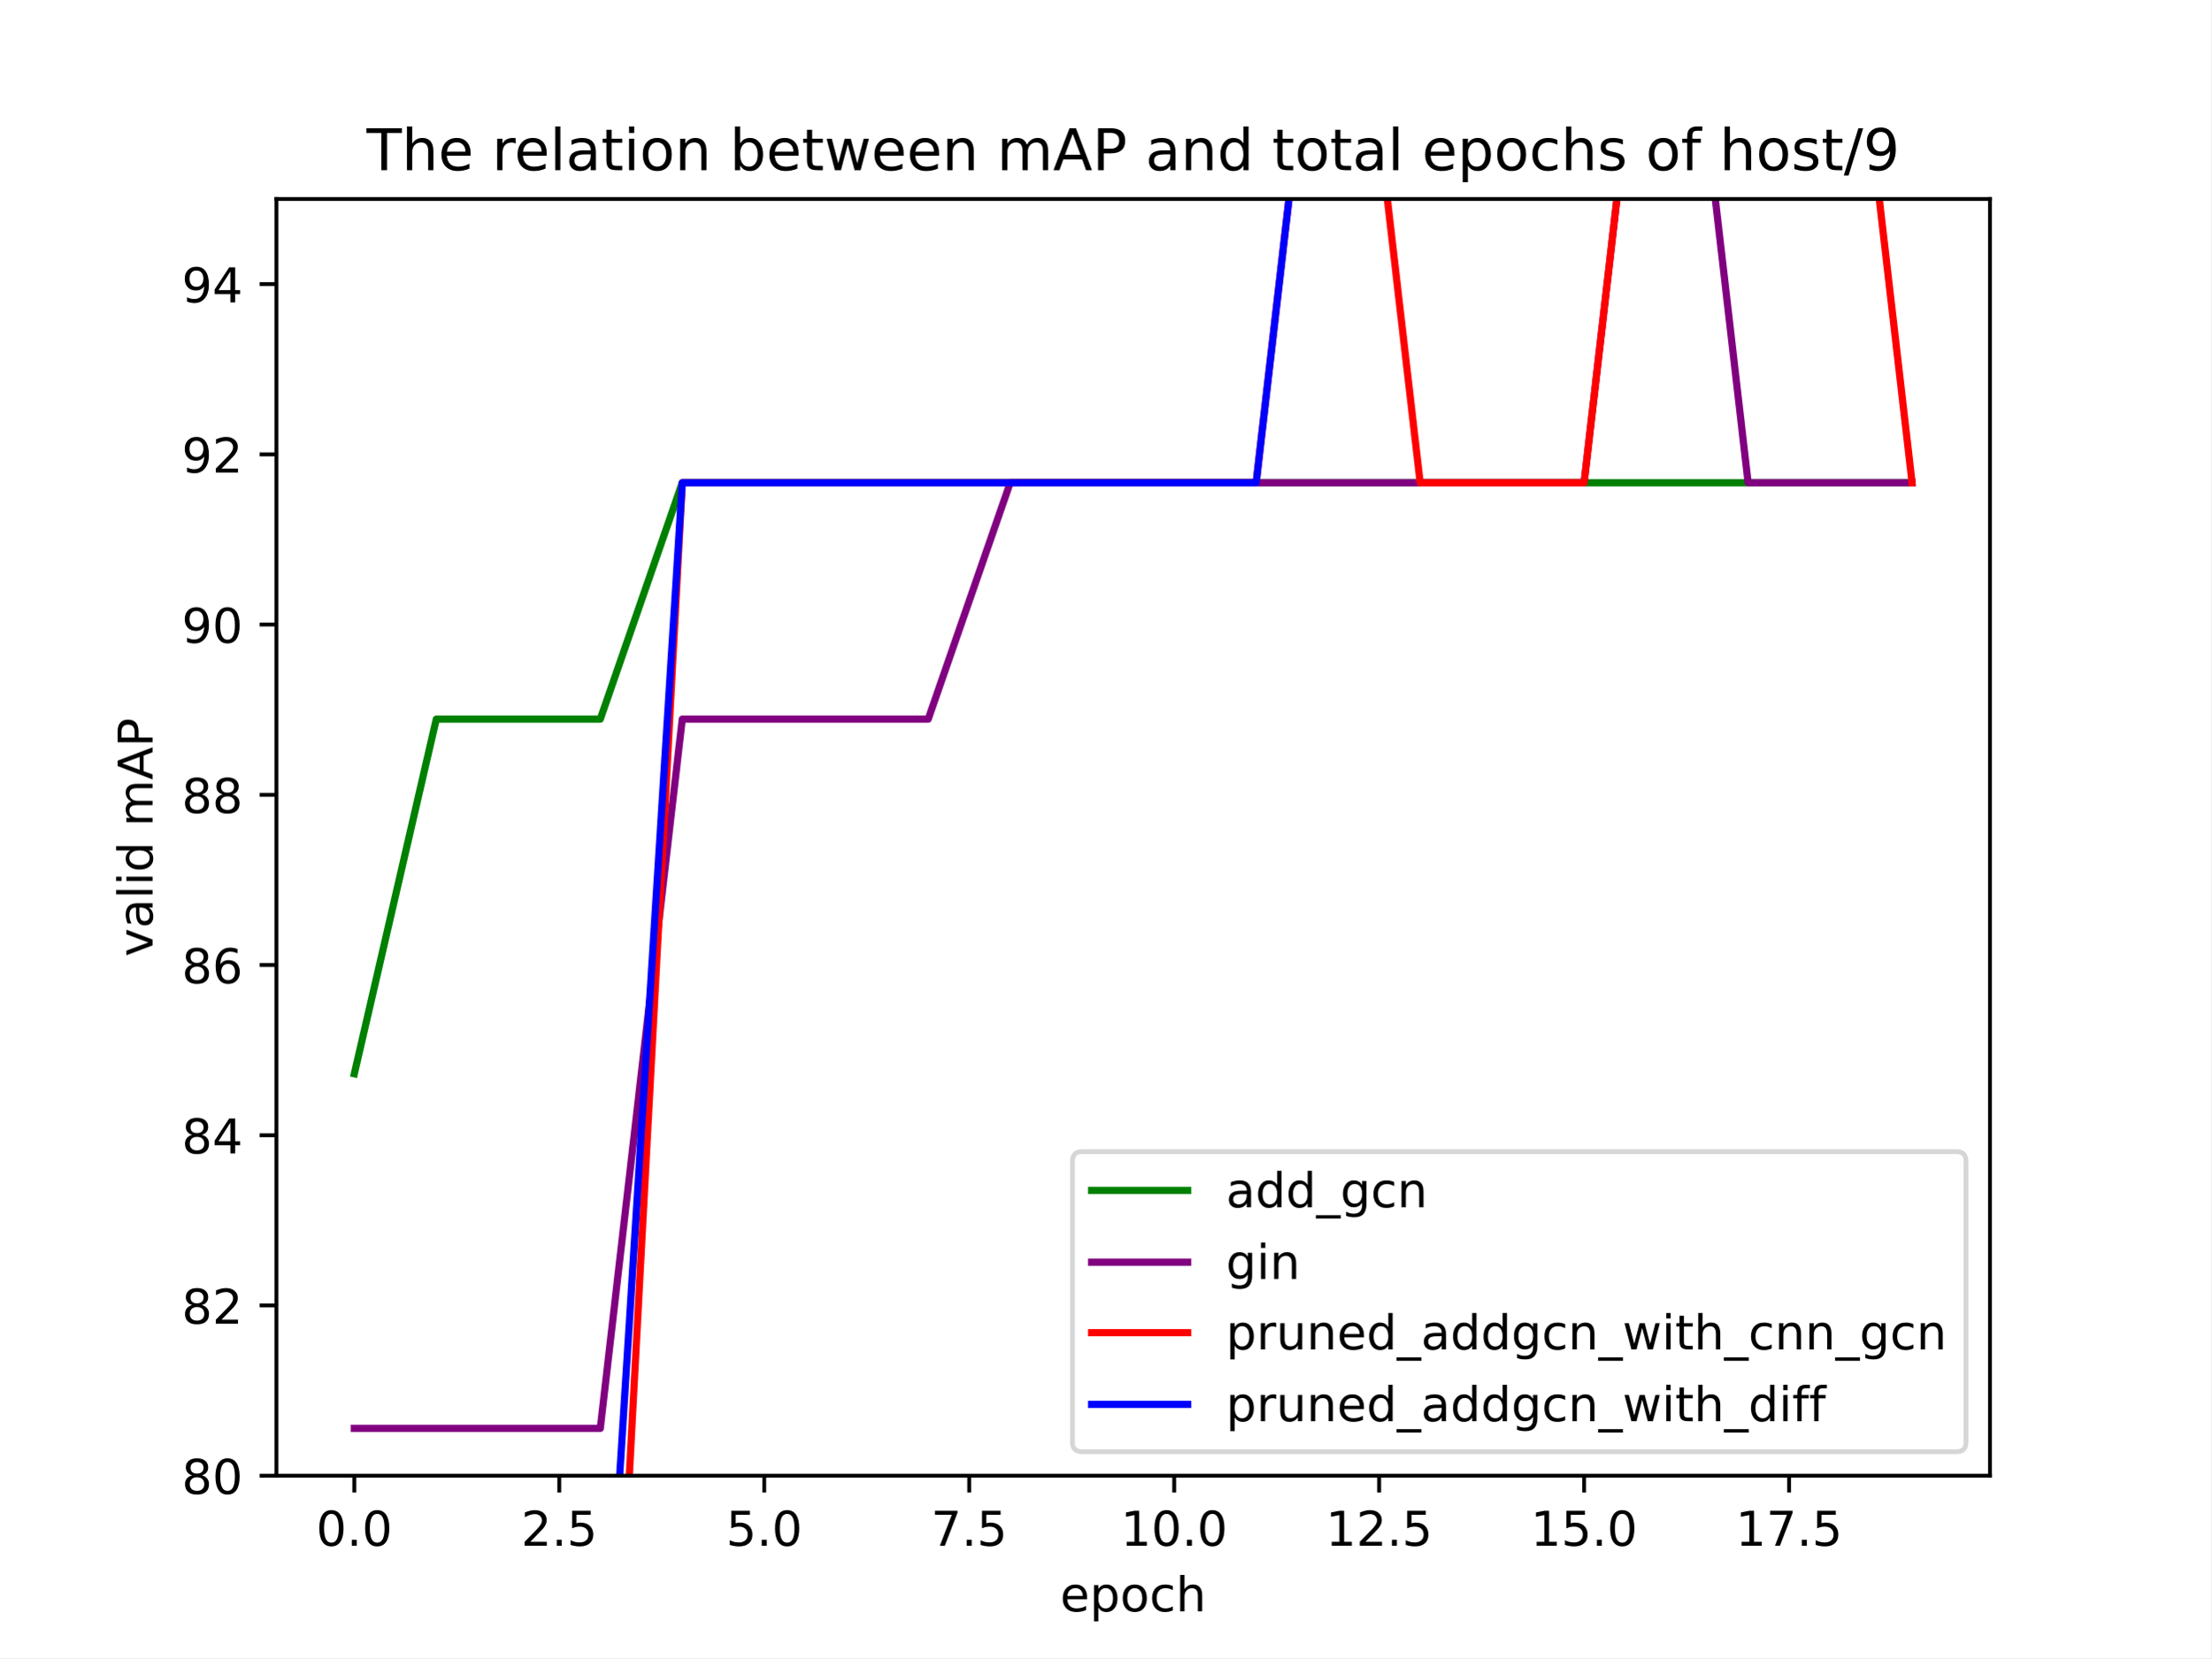
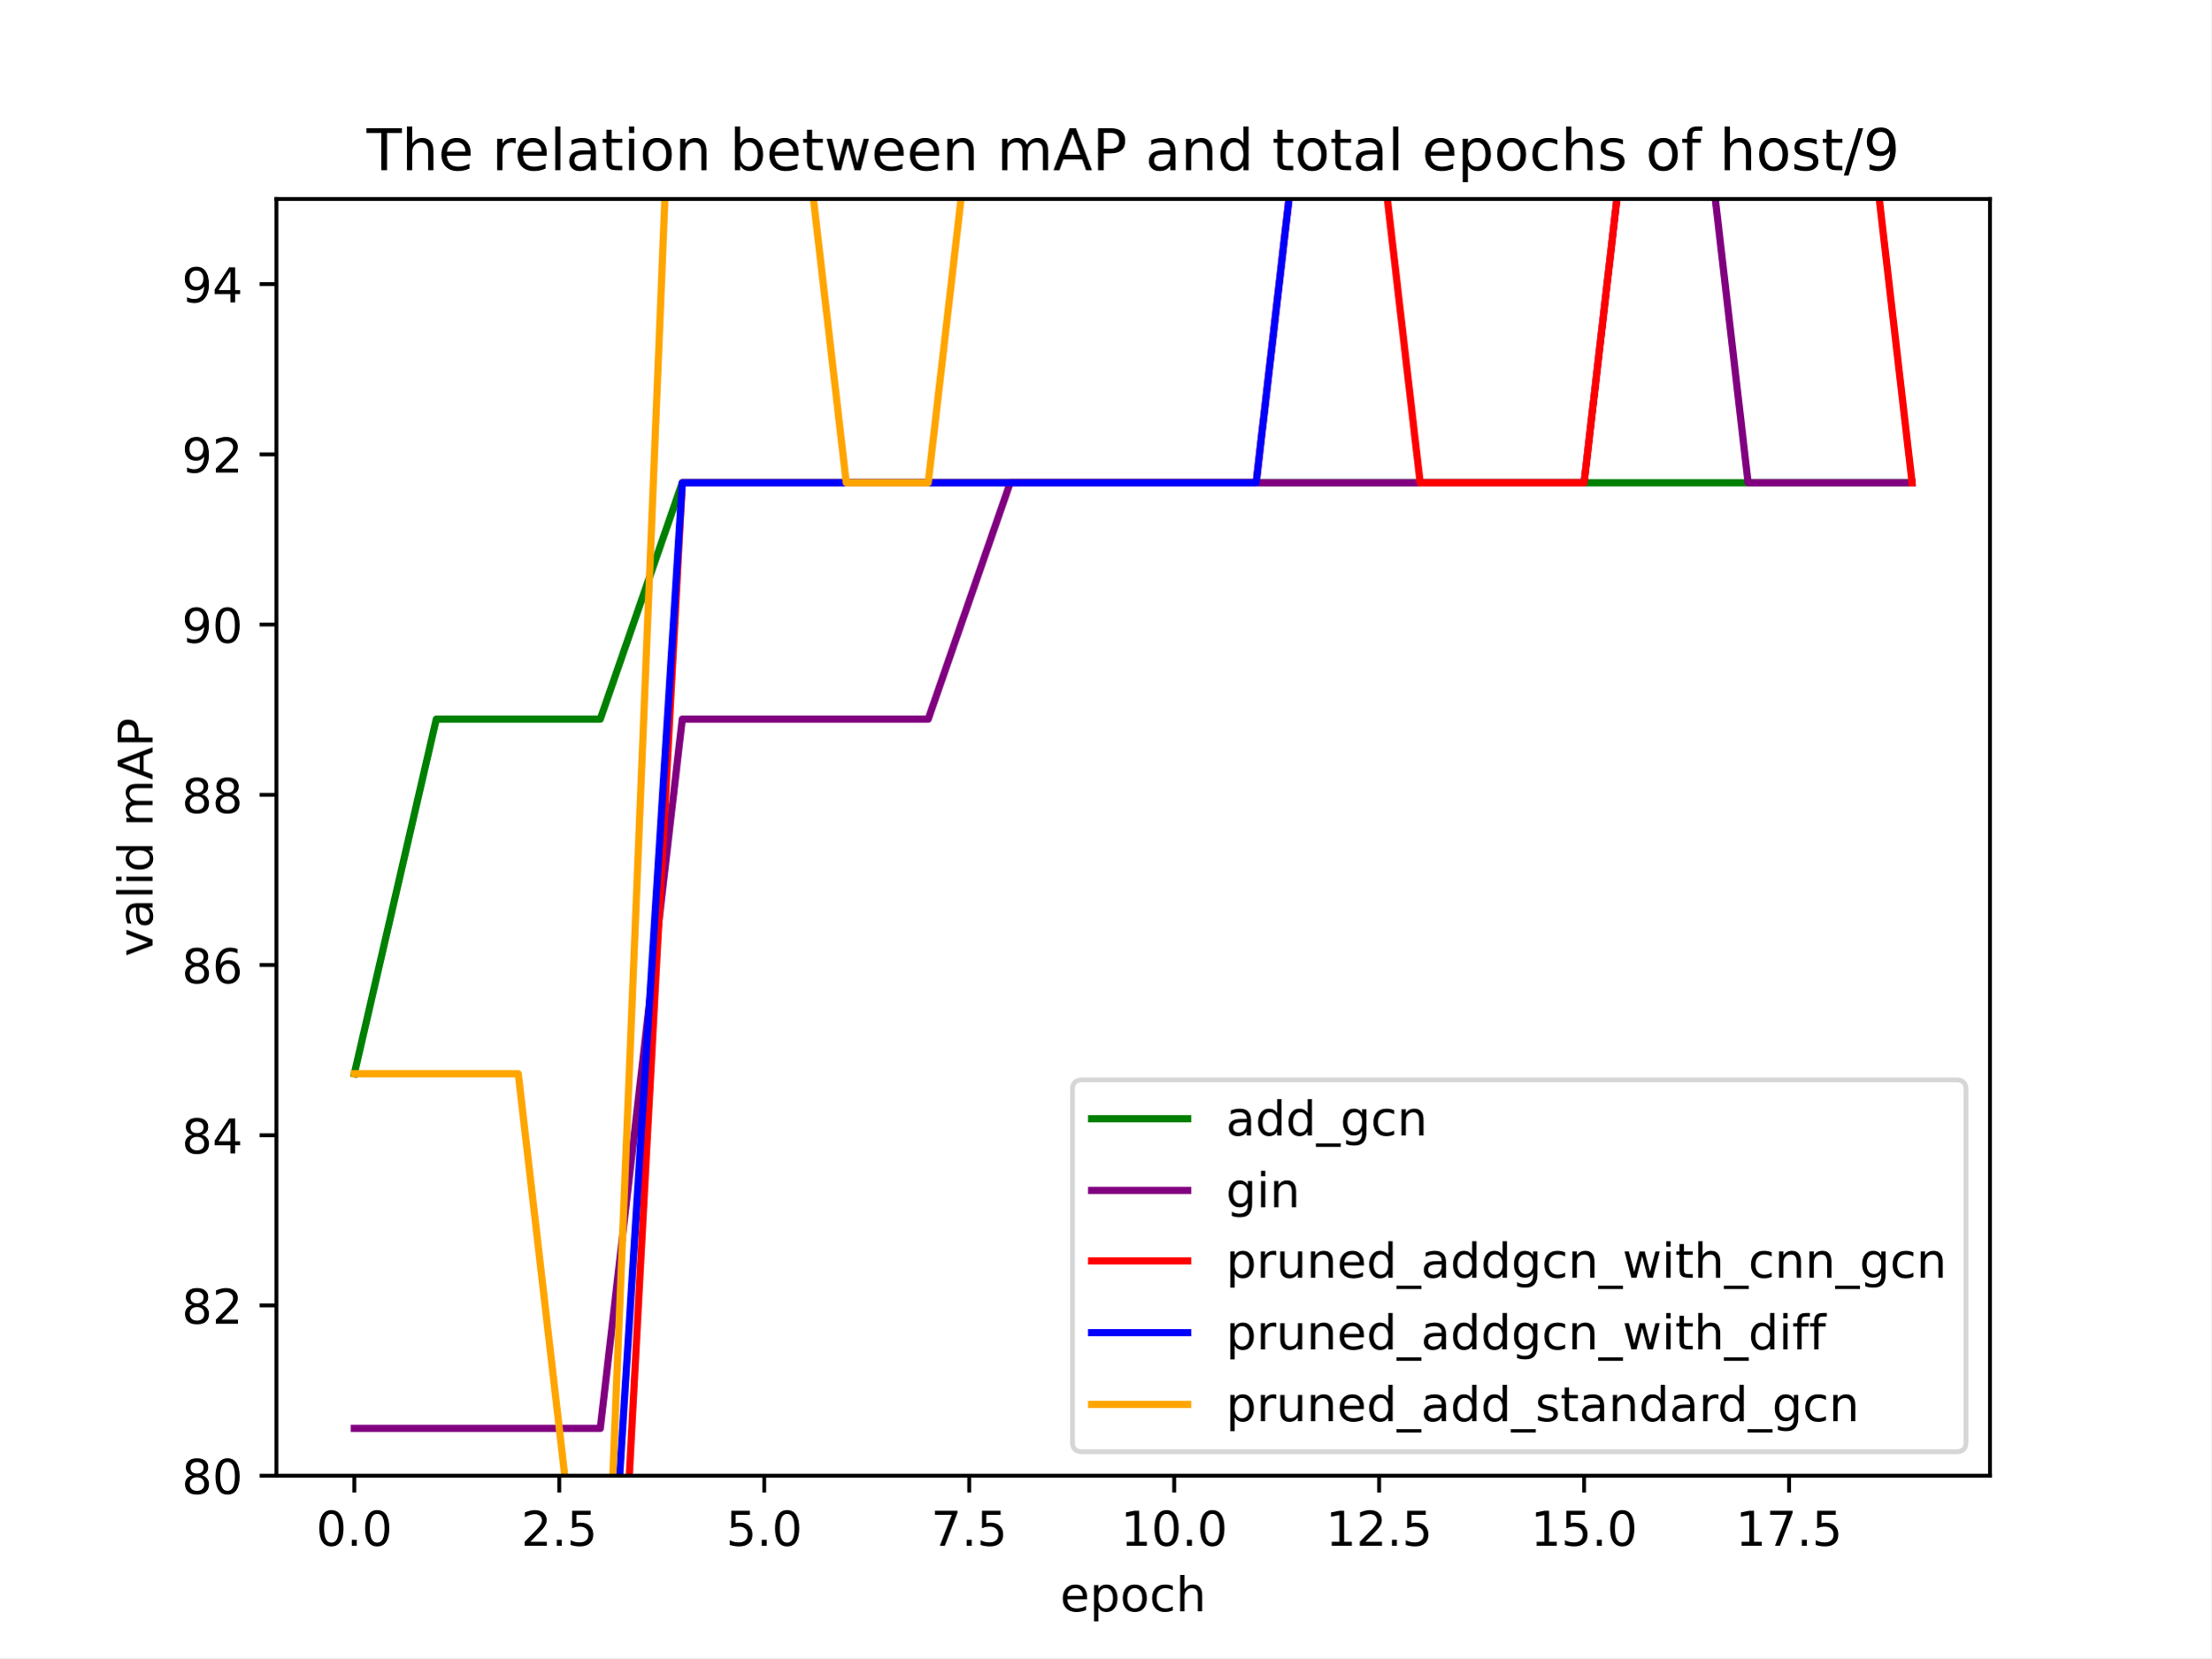
<svg xmlns="http://www.w3.org/2000/svg" xmlns:xlink="http://www.w3.org/1999/xlink" width="460.8pt" height="345.6pt" viewBox="0 0 460.8 345.6" version="1.1">
  <defs>
    <style type="text/css">*{stroke-linejoin: round; stroke-linecap: butt}</style>
  </defs>
  <g id="figure_1">
    <g id="patch_1">
      <path d="M 0 345.6  L 460.8 345.6  L 460.8 0  L 0 0  z " style="fill: #ffffff" />
    </g>
    <g id="axes_1">
      <g id="patch_2">
        <path d="M 57.6 307.584  L 414.72 307.584  L 414.72 41.472  L 57.6 41.472  z " style="fill: #ffffff" />
      </g>
      <g id="matplotlib.axis_1">
        <g id="xtick_1">
          <g id="line2d_1">
            <defs>
-               <path id="mec3f6a4186" d="M 0 0  L 0 3.5  " style="stroke: #000000; stroke-width: 0.8" />
+               <path id="mff468a0b77" d="M 0 0  L 0 3.5  " style="stroke: #000000; stroke-width: 0.8" />
            </defs>
            <g>
-               <use xlink:href="#mec3f6a4186" x="73.833" y="307.584" style="stroke: #000000; stroke-width: 0.8" />
+               <use xlink:href="#mff468a0b77" x="73.833" y="307.584" style="stroke: #000000; stroke-width: 0.8" />
            </g>
          </g>
          <g id="text_1">
            <g transform="translate(65.88116 322.1824) scale(0.1 -0.1)">
              <defs>
                <path id="DejaVuSans-30" d="M 2034 4250  Q 1547 4250 1301 3770  Q 1056 3291 1056 2328  Q 1056 1369 1301 889  Q 1547 409 2034 409  Q 2525 409 2770 889  Q 3016 1369 3016 2328  Q 3016 3291 2770 3770  Q 2525 4250 2034 4250  z M 2034 4750  Q 2819 4750 3233 4129  Q 3647 3509 3647 2328  Q 3647 1150 3233 529  Q 2819 -91 2034 -91  Q 1250 -91 836 529  Q 422 1150 422 2328  Q 422 3509 836 4129  Q 1250 4750 2034 4750  z " transform="scale(0.015625)" />
                <path id="DejaVuSans-2e" d="M 684 794  L 1344 794  L 1344 0  L 684 0  L 684 794  z " transform="scale(0.015625)" />
              </defs>
              <use xlink:href="#DejaVuSans-30" />
              <use xlink:href="#DejaVuSans-2e" x="63.623" />
              <use xlink:href="#DejaVuSans-30" x="95.41" />
            </g>
          </g>
        </g>
        <g id="xtick_2">
          <g id="line2d_2">
            <g>
-               <use xlink:href="#mec3f6a4186" x="116.55" y="307.584" style="stroke: #000000; stroke-width: 0.8" />
+               <use xlink:href="#mff468a0b77" x="116.55" y="307.584" style="stroke: #000000; stroke-width: 0.8" />
            </g>
          </g>
          <g id="text_2">
            <g transform="translate(108.5989 322.1824) scale(0.1 -0.1)">
              <defs>
                <path id="DejaVuSans-32" d="M 1228 531  L 3431 531  L 3431 0  L 469 0  L 469 531  Q 828 903 1448 1529  Q 2069 2156 2228 2338  Q 2531 2678 2651 2914  Q 2772 3150 2772 3378  Q 2772 3750 2511 3984  Q 2250 4219 1831 4219  Q 1534 4219 1204 4116  Q 875 4013 500 3803  L 500 4441  Q 881 4594 1212 4672  Q 1544 4750 1819 4750  Q 2544 4750 2975 4387  Q 3406 4025 3406 3419  Q 3406 3131 3298 2873  Q 3191 2616 2906 2266  Q 2828 2175 2409 1742  Q 1991 1309 1228 531  z " transform="scale(0.015625)" />
                <path id="DejaVuSans-35" d="M 691 4666  L 3169 4666  L 3169 4134  L 1269 4134  L 1269 2991  Q 1406 3038 1543 3061  Q 1681 3084 1819 3084  Q 2600 3084 3056 2656  Q 3513 2228 3513 1497  Q 3513 744 3044 326  Q 2575 -91 1722 -91  Q 1428 -91 1123 -41  Q 819 9 494 109  L 494 744  Q 775 591 1075 516  Q 1375 441 1709 441  Q 2250 441 2565 725  Q 2881 1009 2881 1497  Q 2881 1984 2565 2268  Q 2250 2553 1709 2553  Q 1456 2553 1204 2497  Q 953 2441 691 2322  L 691 4666  z " transform="scale(0.015625)" />
              </defs>
              <use xlink:href="#DejaVuSans-32" />
              <use xlink:href="#DejaVuSans-2e" x="63.623" />
              <use xlink:href="#DejaVuSans-35" x="95.41" />
            </g>
          </g>
        </g>
        <g id="xtick_3">
          <g id="line2d_3">
            <g>
-               <use xlink:href="#mec3f6a4186" x="159.268" y="307.584" style="stroke: #000000; stroke-width: 0.8" />
+               <use xlink:href="#mff468a0b77" x="159.268" y="307.584" style="stroke: #000000; stroke-width: 0.8" />
            </g>
          </g>
          <g id="text_3">
            <g transform="translate(151.3166 322.1824) scale(0.1 -0.1)">
              <use xlink:href="#DejaVuSans-35" />
              <use xlink:href="#DejaVuSans-2e" x="63.623" />
              <use xlink:href="#DejaVuSans-30" x="95.41" />
            </g>
          </g>
        </g>
        <g id="xtick_4">
          <g id="line2d_4">
            <g>
-               <use xlink:href="#mec3f6a4186" x="201.986" y="307.584" style="stroke: #000000; stroke-width: 0.8" />
+               <use xlink:href="#mff468a0b77" x="201.986" y="307.584" style="stroke: #000000; stroke-width: 0.8" />
            </g>
          </g>
          <g id="text_4">
            <g transform="translate(194.0343 322.1824) scale(0.1 -0.1)">
              <defs>
                <path id="DejaVuSans-37" d="M 525 4666  L 3525 4666  L 3525 4397  L 1831 0  L 1172 0  L 2766 4134  L 525 4134  L 525 4666  z " transform="scale(0.015625)" />
              </defs>
              <use xlink:href="#DejaVuSans-37" />
              <use xlink:href="#DejaVuSans-2e" x="63.623" />
              <use xlink:href="#DejaVuSans-35" x="95.41" />
            </g>
          </g>
        </g>
        <g id="xtick_5">
          <g id="line2d_5">
            <g>
-               <use xlink:href="#mec3f6a4186" x="244.704" y="307.584" style="stroke: #000000; stroke-width: 0.8" />
+               <use xlink:href="#mff468a0b77" x="244.704" y="307.584" style="stroke: #000000; stroke-width: 0.8" />
            </g>
          </g>
          <g id="text_5">
            <g transform="translate(233.5707 322.1824) scale(0.1 -0.1)">
              <defs>
                <path id="DejaVuSans-31" d="M 794 531  L 1825 531  L 1825 4091  L 703 3866  L 703 4441  L 1819 4666  L 2450 4666  L 2450 531  L 3481 531  L 3481 0  L 794 0  L 794 531  z " transform="scale(0.015625)" />
              </defs>
              <use xlink:href="#DejaVuSans-31" />
              <use xlink:href="#DejaVuSans-30" x="63.623" />
              <use xlink:href="#DejaVuSans-2e" x="127.246" />
              <use xlink:href="#DejaVuSans-30" x="159.033" />
            </g>
          </g>
        </g>
        <g id="xtick_6">
          <g id="line2d_6">
            <g>
-               <use xlink:href="#mec3f6a4186" x="287.421" y="307.584" style="stroke: #000000; stroke-width: 0.8" />
+               <use xlink:href="#mff468a0b77" x="287.421" y="307.584" style="stroke: #000000; stroke-width: 0.8" />
            </g>
          </g>
          <g id="text_6">
            <g transform="translate(276.2884 322.1824) scale(0.1 -0.1)">
              <use xlink:href="#DejaVuSans-31" />
              <use xlink:href="#DejaVuSans-32" x="63.623" />
              <use xlink:href="#DejaVuSans-2e" x="127.246" />
              <use xlink:href="#DejaVuSans-35" x="159.033" />
            </g>
          </g>
        </g>
        <g id="xtick_7">
          <g id="line2d_7">
            <g>
-               <use xlink:href="#mec3f6a4186" x="330.139" y="307.584" style="stroke: #000000; stroke-width: 0.8" />
+               <use xlink:href="#mff468a0b77" x="330.139" y="307.584" style="stroke: #000000; stroke-width: 0.8" />
            </g>
          </g>
          <g id="text_7">
            <g transform="translate(319.0061 322.1824) scale(0.1 -0.1)">
              <use xlink:href="#DejaVuSans-31" />
              <use xlink:href="#DejaVuSans-35" x="63.623" />
              <use xlink:href="#DejaVuSans-2e" x="127.246" />
              <use xlink:href="#DejaVuSans-30" x="159.033" />
            </g>
          </g>
        </g>
        <g id="xtick_8">
          <g id="line2d_8">
            <g>
-               <use xlink:href="#mec3f6a4186" x="372.857" y="307.584" style="stroke: #000000; stroke-width: 0.8" />
+               <use xlink:href="#mff468a0b77" x="372.857" y="307.584" style="stroke: #000000; stroke-width: 0.8" />
            </g>
          </g>
          <g id="text_8">
            <g transform="translate(361.7238 322.1824) scale(0.1 -0.1)">
              <use xlink:href="#DejaVuSans-31" />
              <use xlink:href="#DejaVuSans-37" x="63.623" />
              <use xlink:href="#DejaVuSans-2e" x="127.246" />
              <use xlink:href="#DejaVuSans-35" x="159.033" />
            </g>
          </g>
        </g>
        <g id="text_9">
          <g transform="translate(220.9319 335.8606) scale(0.1 -0.1)">
            <defs>
              <path id="DejaVuSans-65" d="M 3597 1894  L 3597 1613  L 953 1613  Q 991 1019 1311 708  Q 1631 397 2203 397  Q 2534 397 2845 478  Q 3156 559 3463 722  L 3463 178  Q 3153 47 2828 -22  Q 2503 -91 2169 -91  Q 1331 -91 842 396  Q 353 884 353 1716  Q 353 2575 817 3079  Q 1281 3584 2069 3584  Q 2775 3584 3186 3129  Q 3597 2675 3597 1894  z M 3022 2063  Q 3016 2534 2758 2815  Q 2500 3097 2075 3097  Q 1594 3097 1305 2825  Q 1016 2553 972 2059  L 3022 2063  z " transform="scale(0.015625)" />
              <path id="DejaVuSans-70" d="M 1159 525  L 1159 -1331  L 581 -1331  L 581 3500  L 1159 3500  L 1159 2969  Q 1341 3281 1617 3432  Q 1894 3584 2278 3584  Q 2916 3584 3314 3078  Q 3713 2572 3713 1747  Q 3713 922 3314 415  Q 2916 -91 2278 -91  Q 1894 -91 1617 61  Q 1341 213 1159 525  z M 3116 1747  Q 3116 2381 2855 2742  Q 2594 3103 2138 3103  Q 1681 3103 1420 2742  Q 1159 2381 1159 1747  Q 1159 1113 1420 752  Q 1681 391 2138 391  Q 2594 391 2855 752  Q 3116 1113 3116 1747  z " transform="scale(0.015625)" />
              <path id="DejaVuSans-6f" d="M 1959 3097  Q 1497 3097 1228 2736  Q 959 2375 959 1747  Q 959 1119 1226 758  Q 1494 397 1959 397  Q 2419 397 2687 759  Q 2956 1122 2956 1747  Q 2956 2369 2687 2733  Q 2419 3097 1959 3097  z M 1959 3584  Q 2709 3584 3137 3096  Q 3566 2609 3566 1747  Q 3566 888 3137 398  Q 2709 -91 1959 -91  Q 1206 -91 779 398  Q 353 888 353 1747  Q 353 2609 779 3096  Q 1206 3584 1959 3584  z " transform="scale(0.015625)" />
              <path id="DejaVuSans-63" d="M 3122 3366  L 3122 2828  Q 2878 2963 2633 3030  Q 2388 3097 2138 3097  Q 1578 3097 1268 2742  Q 959 2388 959 1747  Q 959 1106 1268 751  Q 1578 397 2138 397  Q 2388 397 2633 464  Q 2878 531 3122 666  L 3122 134  Q 2881 22 2623 -34  Q 2366 -91 2075 -91  Q 1284 -91 818 406  Q 353 903 353 1747  Q 353 2603 823 3093  Q 1294 3584 2113 3584  Q 2378 3584 2631 3529  Q 2884 3475 3122 3366  z " transform="scale(0.015625)" />
              <path id="DejaVuSans-68" d="M 3513 2113  L 3513 0  L 2938 0  L 2938 2094  Q 2938 2591 2744 2837  Q 2550 3084 2163 3084  Q 1697 3084 1428 2787  Q 1159 2491 1159 1978  L 1159 0  L 581 0  L 581 4863  L 1159 4863  L 1159 2956  Q 1366 3272 1645 3428  Q 1925 3584 2291 3584  Q 2894 3584 3203 3211  Q 3513 2838 3513 2113  z " transform="scale(0.015625)" />
            </defs>
            <use xlink:href="#DejaVuSans-65" />
            <use xlink:href="#DejaVuSans-70" x="61.523" />
            <use xlink:href="#DejaVuSans-6f" x="125" />
            <use xlink:href="#DejaVuSans-63" x="186.182" />
            <use xlink:href="#DejaVuSans-68" x="241.162" />
          </g>
        </g>
      </g>
      <g id="matplotlib.axis_2">
        <g id="ytick_1">
          <g id="line2d_9">
            <defs>
-               <path id="m2852b2e62e" d="M 0 0  L -3.5 0  " style="stroke: #000000; stroke-width: 0.8" />
+               <path id="m11be28c34d" d="M 0 0  L -3.5 0  " style="stroke: #000000; stroke-width: 0.8" />
            </defs>
            <g>
-               <use xlink:href="#m2852b2e62e" x="57.6" y="307.584" style="stroke: #000000; stroke-width: 0.8" />
+               <use xlink:href="#m11be28c34d" x="57.6" y="307.584" style="stroke: #000000; stroke-width: 0.8" />
            </g>
          </g>
          <g id="text_10">
            <g transform="translate(37.875 311.3832) scale(0.1 -0.1)">
              <defs>
                <path id="DejaVuSans-38" d="M 2034 2216  Q 1584 2216 1326 1975  Q 1069 1734 1069 1313  Q 1069 891 1326 650  Q 1584 409 2034 409  Q 2484 409 2743 651  Q 3003 894 3003 1313  Q 3003 1734 2745 1975  Q 2488 2216 2034 2216  z M 1403 2484  Q 997 2584 770 2862  Q 544 3141 544 3541  Q 544 4100 942 4425  Q 1341 4750 2034 4750  Q 2731 4750 3128 4425  Q 3525 4100 3525 3541  Q 3525 3141 3298 2862  Q 3072 2584 2669 2484  Q 3125 2378 3379 2068  Q 3634 1759 3634 1313  Q 3634 634 3220 271  Q 2806 -91 2034 -91  Q 1263 -91 848 271  Q 434 634 434 1313  Q 434 1759 690 2068  Q 947 2378 1403 2484  z M 1172 3481  Q 1172 3119 1398 2916  Q 1625 2713 2034 2713  Q 2441 2713 2670 2916  Q 2900 3119 2900 3481  Q 2900 3844 2670 4047  Q 2441 4250 2034 4250  Q 1625 4250 1398 4047  Q 1172 3844 1172 3481  z " transform="scale(0.015625)" />
              </defs>
              <use xlink:href="#DejaVuSans-38" />
              <use xlink:href="#DejaVuSans-30" x="63.623" />
            </g>
          </g>
        </g>
        <g id="ytick_2">
          <g id="line2d_10">
            <g>
-               <use xlink:href="#m2852b2e62e" x="57.6" y="272.102" style="stroke: #000000; stroke-width: 0.8" />
+               <use xlink:href="#m11be28c34d" x="57.6" y="272.102" style="stroke: #000000; stroke-width: 0.8" />
            </g>
          </g>
          <g id="text_11">
            <g transform="translate(37.875 275.9016) scale(0.1 -0.1)">
              <use xlink:href="#DejaVuSans-38" />
              <use xlink:href="#DejaVuSans-32" x="63.623" />
            </g>
          </g>
        </g>
        <g id="ytick_3">
          <g id="line2d_11">
            <g>
-               <use xlink:href="#m2852b2e62e" x="57.6" y="236.621" style="stroke: #000000; stroke-width: 0.8" />
+               <use xlink:href="#m11be28c34d" x="57.6" y="236.621" style="stroke: #000000; stroke-width: 0.8" />
            </g>
          </g>
          <g id="text_12">
            <g transform="translate(37.875 240.42) scale(0.1 -0.1)">
              <defs>
                <path id="DejaVuSans-34" d="M 2419 4116  L 825 1625  L 2419 1625  L 2419 4116  z M 2253 4666  L 3047 4666  L 3047 1625  L 3713 1625  L 3713 1100  L 3047 1100  L 3047 0  L 2419 0  L 2419 1100  L 313 1100  L 313 1709  L 2253 4666  z " transform="scale(0.015625)" />
              </defs>
              <use xlink:href="#DejaVuSans-38" />
              <use xlink:href="#DejaVuSans-34" x="63.623" />
            </g>
          </g>
        </g>
        <g id="ytick_4">
          <g id="line2d_12">
            <g>
-               <use xlink:href="#m2852b2e62e" x="57.6" y="201.139" style="stroke: #000000; stroke-width: 0.8" />
+               <use xlink:href="#m11be28c34d" x="57.6" y="201.139" style="stroke: #000000; stroke-width: 0.8" />
            </g>
          </g>
          <g id="text_13">
            <g transform="translate(37.875 204.9384) scale(0.1 -0.1)">
              <defs>
                <path id="DejaVuSans-36" d="M 2113 2584  Q 1688 2584 1439 2293  Q 1191 2003 1191 1497  Q 1191 994 1439 701  Q 1688 409 2113 409  Q 2538 409 2786 701  Q 3034 994 3034 1497  Q 3034 2003 2786 2293  Q 2538 2584 2113 2584  z M 3366 4563  L 3366 3988  Q 3128 4100 2886 4159  Q 2644 4219 2406 4219  Q 1781 4219 1451 3797  Q 1122 3375 1075 2522  Q 1259 2794 1537 2939  Q 1816 3084 2150 3084  Q 2853 3084 3261 2657  Q 3669 2231 3669 1497  Q 3669 778 3244 343  Q 2819 -91 2113 -91  Q 1303 -91 875 529  Q 447 1150 447 2328  Q 447 3434 972 4092  Q 1497 4750 2381 4750  Q 2619 4750 2861 4703  Q 3103 4656 3366 4563  z " transform="scale(0.015625)" />
              </defs>
              <use xlink:href="#DejaVuSans-38" />
              <use xlink:href="#DejaVuSans-36" x="63.623" />
            </g>
          </g>
        </g>
        <g id="ytick_5">
          <g id="line2d_13">
            <g>
-               <use xlink:href="#m2852b2e62e" x="57.6" y="165.658" style="stroke: #000000; stroke-width: 0.8" />
+               <use xlink:href="#m11be28c34d" x="57.6" y="165.658" style="stroke: #000000; stroke-width: 0.8" />
            </g>
          </g>
          <g id="text_14">
            <g transform="translate(37.875 169.4568) scale(0.1 -0.1)">
              <use xlink:href="#DejaVuSans-38" />
              <use xlink:href="#DejaVuSans-38" x="63.623" />
            </g>
          </g>
        </g>
        <g id="ytick_6">
          <g id="line2d_14">
            <g>
-               <use xlink:href="#m2852b2e62e" x="57.6" y="130.176" style="stroke: #000000; stroke-width: 0.8" />
+               <use xlink:href="#m11be28c34d" x="57.6" y="130.176" style="stroke: #000000; stroke-width: 0.8" />
            </g>
          </g>
          <g id="text_15">
            <g transform="translate(37.875 133.9752) scale(0.1 -0.1)">
              <defs>
                <path id="DejaVuSans-39" d="M 703 97  L 703 672  Q 941 559 1184 500  Q 1428 441 1663 441  Q 2288 441 2617 861  Q 2947 1281 2994 2138  Q 2813 1869 2534 1725  Q 2256 1581 1919 1581  Q 1219 1581 811 2004  Q 403 2428 403 3163  Q 403 3881 828 4315  Q 1253 4750 1959 4750  Q 2769 4750 3195 4129  Q 3622 3509 3622 2328  Q 3622 1225 3098 567  Q 2575 -91 1691 -91  Q 1453 -91 1209 -44  Q 966 3 703 97  z M 1959 2075  Q 2384 2075 2632 2365  Q 2881 2656 2881 3163  Q 2881 3666 2632 3958  Q 2384 4250 1959 4250  Q 1534 4250 1286 3958  Q 1038 3666 1038 3163  Q 1038 2656 1286 2365  Q 1534 2075 1959 2075  z " transform="scale(0.015625)" />
              </defs>
              <use xlink:href="#DejaVuSans-39" />
              <use xlink:href="#DejaVuSans-30" x="63.623" />
            </g>
          </g>
        </g>
        <g id="ytick_7">
          <g id="line2d_15">
            <g>
-               <use xlink:href="#m2852b2e62e" x="57.6" y="94.694" style="stroke: #000000; stroke-width: 0.8" />
+               <use xlink:href="#m11be28c34d" x="57.6" y="94.694" style="stroke: #000000; stroke-width: 0.8" />
            </g>
          </g>
          <g id="text_16">
            <g transform="translate(37.875 98.49362) scale(0.1 -0.1)">
              <use xlink:href="#DejaVuSans-39" />
              <use xlink:href="#DejaVuSans-32" x="63.623" />
            </g>
          </g>
        </g>
        <g id="ytick_8">
          <g id="line2d_16">
            <g>
-               <use xlink:href="#m2852b2e62e" x="57.6" y="59.213" style="stroke: #000000; stroke-width: 0.8" />
+               <use xlink:href="#m11be28c34d" x="57.6" y="59.213" style="stroke: #000000; stroke-width: 0.8" />
            </g>
          </g>
          <g id="text_17">
            <g transform="translate(37.875 63.01202) scale(0.1 -0.1)">
              <use xlink:href="#DejaVuSans-39" />
              <use xlink:href="#DejaVuSans-34" x="63.623" />
            </g>
          </g>
        </g>
        <g id="text_18">
          <g transform="translate(31.79531 199.3983) rotate(-90) scale(0.1 -0.1)">
            <defs>
              <path id="DejaVuSans-76" d="M 191 3500  L 800 3500  L 1894 563  L 2988 3500  L 3597 3500  L 2284 0  L 1503 0  L 191 3500  z " transform="scale(0.015625)" />
              <path id="DejaVuSans-61" d="M 2194 1759  Q 1497 1759 1228 1600  Q 959 1441 959 1056  Q 959 750 1161 570  Q 1363 391 1709 391  Q 2188 391 2477 730  Q 2766 1069 2766 1631  L 2766 1759  L 2194 1759  z M 3341 1997  L 3341 0  L 2766 0  L 2766 531  Q 2569 213 2275 61  Q 1981 -91 1556 -91  Q 1019 -91 701 211  Q 384 513 384 1019  Q 384 1609 779 1909  Q 1175 2209 1959 2209  L 2766 2209  L 2766 2266  Q 2766 2663 2505 2880  Q 2244 3097 1772 3097  Q 1472 3097 1187 3025  Q 903 2953 641 2809  L 641 3341  Q 956 3463 1253 3523  Q 1550 3584 1831 3584  Q 2591 3584 2966 3190  Q 3341 2797 3341 1997  z " transform="scale(0.015625)" />
              <path id="DejaVuSans-6c" d="M 603 4863  L 1178 4863  L 1178 0  L 603 0  L 603 4863  z " transform="scale(0.015625)" />
              <path id="DejaVuSans-69" d="M 603 3500  L 1178 3500  L 1178 0  L 603 0  L 603 3500  z M 603 4863  L 1178 4863  L 1178 4134  L 603 4134  L 603 4863  z " transform="scale(0.015625)" />
              <path id="DejaVuSans-64" d="M 2906 2969  L 2906 4863  L 3481 4863  L 3481 0  L 2906 0  L 2906 525  Q 2725 213 2448 61  Q 2172 -91 1784 -91  Q 1150 -91 751 415  Q 353 922 353 1747  Q 353 2572 751 3078  Q 1150 3584 1784 3584  Q 2172 3584 2448 3432  Q 2725 3281 2906 2969  z M 947 1747  Q 947 1113 1208 752  Q 1469 391 1925 391  Q 2381 391 2643 752  Q 2906 1113 2906 1747  Q 2906 2381 2643 2742  Q 2381 3103 1925 3103  Q 1469 3103 1208 2742  Q 947 2381 947 1747  z " transform="scale(0.015625)" />
              <path id="DejaVuSans-20" transform="scale(0.015625)" />
              <path id="DejaVuSans-6d" d="M 3328 2828  Q 3544 3216 3844 3400  Q 4144 3584 4550 3584  Q 5097 3584 5394 3201  Q 5691 2819 5691 2113  L 5691 0  L 5113 0  L 5113 2094  Q 5113 2597 4934 2840  Q 4756 3084 4391 3084  Q 3944 3084 3684 2787  Q 3425 2491 3425 1978  L 3425 0  L 2847 0  L 2847 2094  Q 2847 2600 2669 2842  Q 2491 3084 2119 3084  Q 1678 3084 1418 2786  Q 1159 2488 1159 1978  L 1159 0  L 581 0  L 581 3500  L 1159 3500  L 1159 2956  Q 1356 3278 1631 3431  Q 1906 3584 2284 3584  Q 2666 3584 2933 3390  Q 3200 3197 3328 2828  z " transform="scale(0.015625)" />
              <path id="DejaVuSans-41" d="M 2188 4044  L 1331 1722  L 3047 1722  L 2188 4044  z M 1831 4666  L 2547 4666  L 4325 0  L 3669 0  L 3244 1197  L 1141 1197  L 716 0  L 50 0  L 1831 4666  z " transform="scale(0.015625)" />
              <path id="DejaVuSans-50" d="M 1259 4147  L 1259 2394  L 2053 2394  Q 2494 2394 2734 2622  Q 2975 2850 2975 3272  Q 2975 3691 2734 3919  Q 2494 4147 2053 4147  L 1259 4147  z M 628 4666  L 2053 4666  Q 2838 4666 3239 4311  Q 3641 3956 3641 3272  Q 3641 2581 3239 2228  Q 2838 1875 2053 1875  L 1259 1875  L 1259 0  L 628 0  L 628 4666  z " transform="scale(0.015625)" />
            </defs>
            <use xlink:href="#DejaVuSans-76" />
            <use xlink:href="#DejaVuSans-61" x="59.18" />
            <use xlink:href="#DejaVuSans-6c" x="120.459" />
            <use xlink:href="#DejaVuSans-69" x="148.242" />
            <use xlink:href="#DejaVuSans-64" x="176.025" />
            <use xlink:href="#DejaVuSans-20" x="239.502" />
            <use xlink:href="#DejaVuSans-6d" x="271.289" />
            <use xlink:href="#DejaVuSans-41" x="368.701" />
            <use xlink:href="#DejaVuSans-50" x="437.109" />
          </g>
        </g>
      </g>
      <g id="line2d_17">
-         <path d="M 73.833 223.808  L 90.92 149.888  L 108.007 149.888  L 125.094 149.888  L 142.181 100.608  L 159.268 100.608  L 176.355 100.608  L 193.442 100.608  L 210.529 100.608  L 227.616 100.608  L 244.704 100.608  L 261.791 100.608  L 278.878 100.608  L 295.965 100.608  L 313.052 100.608  L 330.139 100.608  L 347.226 100.608  L 364.313 100.608  L 381.4 100.608  L 398.487 100.608  " clip-path="url(#pb29e7952e0)" style="fill: none; stroke: #008000; stroke-width: 1.5; stroke-linecap: square" />
+         <path d="M 73.833 223.808  L 90.92 149.888  L 108.007 149.888  L 125.094 149.888  L 142.181 100.608  L 159.268 100.608  L 176.355 100.608  L 193.442 100.608  L 210.529 100.608  L 227.616 100.608  L 244.704 100.608  L 261.791 100.608  L 278.878 100.608  L 295.965 100.608  L 313.052 100.608  L 330.139 100.608  L 347.226 100.608  L 364.313 100.608  L 381.4 100.608  L 398.487 100.608  " clip-path="url(#p7ce2c089d1)" style="fill: none; stroke: #008000; stroke-width: 1.5; stroke-linecap: square" />
      </g>
      <g id="line2d_18">
-         <path d="M 73.833 297.728  L 90.92 297.728  L 108.007 297.728  L 125.094 297.728  L 142.181 149.888  L 159.268 149.888  L 176.355 149.888  L 193.442 149.888  L 210.529 100.608  L 227.616 100.608  L 244.704 100.608  L 261.791 100.608  L 278.878 100.608  L 295.965 100.608  L 313.052 100.608  L 330.139 100.608  L 341.883 -1  M 352.569 -1  L 364.313 100.608  L 381.4 100.608  L 398.487 100.608  " clip-path="url(#pb29e7952e0)" style="fill: none; stroke: #800080; stroke-width: 1.5; stroke-linecap: square" />
+         <path d="M 73.833 297.728  L 90.92 297.728  L 108.007 297.728  L 125.094 297.728  L 142.181 149.888  L 159.268 149.888  L 176.355 149.888  L 193.442 149.888  L 210.529 100.608  L 227.616 100.608  L 244.704 100.608  L 261.791 100.608  L 278.878 100.608  L 295.965 100.608  L 313.052 100.608  L 330.139 100.608  L 341.883 -1  M 352.569 -1  L 364.313 100.608  L 381.4 100.608  L 398.487 100.608  " clip-path="url(#p7ce2c089d1)" style="fill: none; stroke: #800080; stroke-width: 1.5; stroke-linecap: square" />
      </g>
      <g id="line2d_19">
-         <path d="M 129.059 346.6  L 142.181 100.608  L 159.268 100.608  L 176.355 100.608  L 193.442 100.608  L 210.529 100.608  L 227.616 100.608  L 244.704 100.608  L 261.791 100.608  L 273.534 -1  M 284.221 -1  L 295.965 100.608  L 313.052 100.608  L 330.139 100.608  L 341.883 -1  M 386.744 -1  L 398.487 100.608  " clip-path="url(#pb29e7952e0)" style="fill: none; stroke: #ff0000; stroke-width: 1.5; stroke-linecap: square" />
+         <path d="M 129.059 346.6  L 142.181 100.608  L 159.268 100.608  L 176.355 100.608  L 193.442 100.608  L 210.529 100.608  L 227.616 100.608  L 244.704 100.608  L 261.791 100.608  L 273.534 -1  M 284.221 -1  L 295.965 100.608  L 313.052 100.608  L 330.139 100.608  L 341.883 -1  M 386.744 -1  L 398.487 100.608  " clip-path="url(#p7ce2c089d1)" style="fill: none; stroke: #ff0000; stroke-width: 1.5; stroke-linecap: square" />
      </g>
      <g id="line2d_20">
-         <path d="M 126.673 346.6  L 142.181 100.608  L 159.268 100.608  L 176.355 100.608  L 193.442 100.608  L 210.529 100.608  L 227.616 100.608  L 244.704 100.608  L 261.791 100.608  L 273.534 -1  " clip-path="url(#pb29e7952e0)" style="fill: none; stroke: #0000ff; stroke-width: 1.5; stroke-linecap: square" />
+         <path d="M 126.673 346.6  L 142.181 100.608  L 159.268 100.608  L 176.355 100.608  L 193.442 100.608  L 210.529 100.608  L 227.616 100.608  L 244.704 100.608  L 261.791 100.608  L 273.534 -1  " clip-path="url(#p7ce2c089d1)" style="fill: none; stroke: #0000ff; stroke-width: 1.5; stroke-linecap: square" />
+       </g>
+       <g id="line2d_21">
+         <path d="M 73.833 223.808  L 90.92 223.808  L 108.007 223.808  L 122.199 346.6  M 126.116 346.6  L 140.295 -1  M 164.612 -1  L 176.355 100.608  L 193.442 100.608  L 205.186 -1  " clip-path="url(#p7ce2c089d1)" style="fill: none; stroke: #ffa500; stroke-width: 1.5; stroke-linecap: square" />
      </g>
      <g id="patch_3">
        <path d="M 57.6 307.584  L 57.6 41.472  " style="fill: none; stroke: #000000; stroke-width: 0.8; stroke-linejoin: miter; stroke-linecap: square" />
      </g>
      <g id="patch_4">
        <path d="M 414.72 307.584  L 414.72 41.472  " style="fill: none; stroke: #000000; stroke-width: 0.8; stroke-linejoin: miter; stroke-linecap: square" />
      </g>
      <g id="patch_5">
        <path d="M 57.6 307.584  L 414.72 307.584  " style="fill: none; stroke: #000000; stroke-width: 0.8; stroke-linejoin: miter; stroke-linecap: square" />
      </g>
      <g id="patch_6">
        <path d="M 57.6 41.472  L 414.72 41.472  " style="fill: none; stroke: #000000; stroke-width: 0.8; stroke-linejoin: miter; stroke-linecap: square" />
      </g>
      <g id="text_19">
        <g transform="translate(76.39219 35.472) scale(0.12 -0.12)">
          <defs>
            <path id="DejaVuSans-54" d="M -19 4666  L 3928 4666  L 3928 4134  L 2272 4134  L 2272 0  L 1638 0  L 1638 4134  L -19 4134  L -19 4666  z " transform="scale(0.015625)" />
            <path id="DejaVuSans-72" d="M 2631 2963  Q 2534 3019 2420 3045  Q 2306 3072 2169 3072  Q 1681 3072 1420 2755  Q 1159 2438 1159 1844  L 1159 0  L 581 0  L 581 3500  L 1159 3500  L 1159 2956  Q 1341 3275 1631 3429  Q 1922 3584 2338 3584  Q 2397 3584 2469 3576  Q 2541 3569 2628 3553  L 2631 2963  z " transform="scale(0.015625)" />
            <path id="DejaVuSans-74" d="M 1172 4494  L 1172 3500  L 2356 3500  L 2356 3053  L 1172 3053  L 1172 1153  Q 1172 725 1289 603  Q 1406 481 1766 481  L 2356 481  L 2356 0  L 1766 0  Q 1100 0 847 248  Q 594 497 594 1153  L 594 3053  L 172 3053  L 172 3500  L 594 3500  L 594 4494  L 1172 4494  z " transform="scale(0.015625)" />
            <path id="DejaVuSans-6e" d="M 3513 2113  L 3513 0  L 2938 0  L 2938 2094  Q 2938 2591 2744 2837  Q 2550 3084 2163 3084  Q 1697 3084 1428 2787  Q 1159 2491 1159 1978  L 1159 0  L 581 0  L 581 3500  L 1159 3500  L 1159 2956  Q 1366 3272 1645 3428  Q 1925 3584 2291 3584  Q 2894 3584 3203 3211  Q 3513 2838 3513 2113  z " transform="scale(0.015625)" />
            <path id="DejaVuSans-62" d="M 3116 1747  Q 3116 2381 2855 2742  Q 2594 3103 2138 3103  Q 1681 3103 1420 2742  Q 1159 2381 1159 1747  Q 1159 1113 1420 752  Q 1681 391 2138 391  Q 2594 391 2855 752  Q 3116 1113 3116 1747  z M 1159 2969  Q 1341 3281 1617 3432  Q 1894 3584 2278 3584  Q 2916 3584 3314 3078  Q 3713 2572 3713 1747  Q 3713 922 3314 415  Q 2916 -91 2278 -91  Q 1894 -91 1617 61  Q 1341 213 1159 525  L 1159 0  L 581 0  L 581 4863  L 1159 4863  L 1159 2969  z " transform="scale(0.015625)" />
            <path id="DejaVuSans-77" d="M 269 3500  L 844 3500  L 1563 769  L 2278 3500  L 2956 3500  L 3675 769  L 4391 3500  L 4966 3500  L 4050 0  L 3372 0  L 2619 2869  L 1863 0  L 1184 0  L 269 3500  z " transform="scale(0.015625)" />
            <path id="DejaVuSans-73" d="M 2834 3397  L 2834 2853  Q 2591 2978 2328 3040  Q 2066 3103 1784 3103  Q 1356 3103 1142 2972  Q 928 2841 928 2578  Q 928 2378 1081 2264  Q 1234 2150 1697 2047  L 1894 2003  Q 2506 1872 2764 1633  Q 3022 1394 3022 966  Q 3022 478 2636 193  Q 2250 -91 1575 -91  Q 1294 -91 989 -36  Q 684 19 347 128  L 347 722  Q 666 556 975 473  Q 1284 391 1588 391  Q 1994 391 2212 530  Q 2431 669 2431 922  Q 2431 1156 2273 1281  Q 2116 1406 1581 1522  L 1381 1569  Q 847 1681 609 1914  Q 372 2147 372 2553  Q 372 3047 722 3315  Q 1072 3584 1716 3584  Q 2034 3584 2315 3537  Q 2597 3491 2834 3397  z " transform="scale(0.015625)" />
            <path id="DejaVuSans-66" d="M 2375 4863  L 2375 4384  L 1825 4384  Q 1516 4384 1395 4259  Q 1275 4134 1275 3809  L 1275 3500  L 2222 3500  L 2222 3053  L 1275 3053  L 1275 0  L 697 0  L 697 3053  L 147 3053  L 147 3500  L 697 3500  L 697 3744  Q 697 4328 969 4595  Q 1241 4863 1831 4863  L 2375 4863  z " transform="scale(0.015625)" />
            <path id="DejaVuSans-2f" d="M 1625 4666  L 2156 4666  L 531 -594  L 0 -594  L 1625 4666  z " transform="scale(0.015625)" />
          </defs>
          <use xlink:href="#DejaVuSans-54" />
          <use xlink:href="#DejaVuSans-68" x="61.084" />
          <use xlink:href="#DejaVuSans-65" x="124.463" />
          <use xlink:href="#DejaVuSans-20" x="185.986" />
          <use xlink:href="#DejaVuSans-72" x="217.773" />
          <use xlink:href="#DejaVuSans-65" x="256.637" />
          <use xlink:href="#DejaVuSans-6c" x="318.16" />
          <use xlink:href="#DejaVuSans-61" x="345.943" />
          <use xlink:href="#DejaVuSans-74" x="407.223" />
          <use xlink:href="#DejaVuSans-69" x="446.432" />
          <use xlink:href="#DejaVuSans-6f" x="474.215" />
          <use xlink:href="#DejaVuSans-6e" x="535.396" />
          <use xlink:href="#DejaVuSans-20" x="598.775" />
          <use xlink:href="#DejaVuSans-62" x="630.562" />
          <use xlink:href="#DejaVuSans-65" x="694.039" />
          <use xlink:href="#DejaVuSans-74" x="755.562" />
          <use xlink:href="#DejaVuSans-77" x="794.771" />
          <use xlink:href="#DejaVuSans-65" x="876.559" />
          <use xlink:href="#DejaVuSans-65" x="938.082" />
          <use xlink:href="#DejaVuSans-6e" x="999.605" />
          <use xlink:href="#DejaVuSans-20" x="1062.984" />
          <use xlink:href="#DejaVuSans-6d" x="1094.771" />
          <use xlink:href="#DejaVuSans-41" x="1192.184" />
          <use xlink:href="#DejaVuSans-50" x="1260.592" />
          <use xlink:href="#DejaVuSans-20" x="1320.895" />
          <use xlink:href="#DejaVuSans-61" x="1352.682" />
          <use xlink:href="#DejaVuSans-6e" x="1413.961" />
          <use xlink:href="#DejaVuSans-64" x="1477.34" />
          <use xlink:href="#DejaVuSans-20" x="1540.816" />
          <use xlink:href="#DejaVuSans-74" x="1572.604" />
          <use xlink:href="#DejaVuSans-6f" x="1611.812" />
          <use xlink:href="#DejaVuSans-74" x="1672.994" />
          <use xlink:href="#DejaVuSans-61" x="1712.203" />
          <use xlink:href="#DejaVuSans-6c" x="1773.482" />
          <use xlink:href="#DejaVuSans-20" x="1801.266" />
          <use xlink:href="#DejaVuSans-65" x="1833.053" />
          <use xlink:href="#DejaVuSans-70" x="1894.576" />
          <use xlink:href="#DejaVuSans-6f" x="1958.053" />
          <use xlink:href="#DejaVuSans-63" x="2019.234" />
          <use xlink:href="#DejaVuSans-68" x="2074.215" />
          <use xlink:href="#DejaVuSans-73" x="2137.594" />
          <use xlink:href="#DejaVuSans-20" x="2189.693" />
          <use xlink:href="#DejaVuSans-6f" x="2221.48" />
          <use xlink:href="#DejaVuSans-66" x="2282.662" />
          <use xlink:href="#DejaVuSans-20" x="2317.867" />
          <use xlink:href="#DejaVuSans-68" x="2349.654" />
          <use xlink:href="#DejaVuSans-6f" x="2413.033" />
          <use xlink:href="#DejaVuSans-73" x="2474.215" />
          <use xlink:href="#DejaVuSans-74" x="2526.314" />
          <use xlink:href="#DejaVuSans-2f" x="2565.523" />
          <use xlink:href="#DejaVuSans-39" x="2599.215" />
        </g>
      </g>
      <g id="legend_1">
        <g id="patch_7">
-           <path d="M 225.503 302.584  L 407.72 302.584  Q 409.72 302.584 409.72 300.584  L 409.72 242.037  Q 409.72 240.037 407.72 240.037  L 225.503 240.037  Q 223.503 240.037 223.503 242.037  L 223.503 300.584  Q 223.503 302.584 225.503 302.584  z " style="fill: #ffffff; opacity: 0.8; stroke: #cccccc; stroke-linejoin: miter" />
-         </g>
-         <g id="line2d_21">
-           <path d="M 227.503 248.136  L 237.503 248.136  L 247.503 248.136  " style="fill: none; stroke: #008000; stroke-width: 1.5; stroke-linecap: square" />
+           <path d="M 225.503 302.584  L 407.72 302.584  Q 409.72 302.584 409.72 300.584  L 409.72 227.081  Q 409.72 225.081 407.72 225.081  L 225.503 225.081  Q 223.503 225.081 223.503 227.081  L 223.503 300.584  Q 223.503 302.584 225.503 302.584  z " style="fill: #ffffff; opacity: 0.8; stroke: #cccccc; stroke-linejoin: miter" />
+         </g>
+         <g id="line2d_22">
+           <path d="M 227.503 233.179  L 237.503 233.179  L 247.503 233.179  " style="fill: none; stroke: #008000; stroke-width: 1.5; stroke-linecap: square" />
        </g>
        <g id="text_20">
-           <g transform="translate(255.5028 251.6356) scale(0.1 -0.1)">
+           <g transform="translate(255.5028 236.6793) scale(0.1 -0.1)">
            <defs>
              <path id="DejaVuSans-5f" d="M 3263 -1063  L 3263 -1509  L -63 -1509  L -63 -1063  L 3263 -1063  z " transform="scale(0.015625)" />
              <path id="DejaVuSans-67" d="M 2906 1791  Q 2906 2416 2648 2759  Q 2391 3103 1925 3103  Q 1463 3103 1205 2759  Q 947 2416 947 1791  Q 947 1169 1205 825  Q 1463 481 1925 481  Q 2391 481 2648 825  Q 2906 1169 2906 1791  z M 3481 434  Q 3481 -459 3084 -895  Q 2688 -1331 1869 -1331  Q 1566 -1331 1297 -1286  Q 1028 -1241 775 -1147  L 775 -588  Q 1028 -725 1275 -790  Q 1522 -856 1778 -856  Q 2344 -856 2625 -561  Q 2906 -266 2906 331  L 2906 616  Q 2728 306 2450 153  Q 2172 0 1784 0  Q 1141 0 747 490  Q 353 981 353 1791  Q 353 2603 747 3093  Q 1141 3584 1784 3584  Q 2172 3584 2450 3431  Q 2728 3278 2906 2969  L 2906 3500  L 3481 3500  L 3481 434  z " transform="scale(0.015625)" />
            </defs>
            <use xlink:href="#DejaVuSans-61" />
            <use xlink:href="#DejaVuSans-64" x="61.279" />
            <use xlink:href="#DejaVuSans-64" x="124.756" />
            <use xlink:href="#DejaVuSans-5f" x="188.232" />
            <use xlink:href="#DejaVuSans-67" x="238.232" />
            <use xlink:href="#DejaVuSans-63" x="301.709" />
            <use xlink:href="#DejaVuSans-6e" x="356.689" />
          </g>
        </g>
-         <g id="line2d_22">
-           <path d="M 227.503 263.092  L 237.503 263.092  L 247.503 263.092  " style="fill: none; stroke: #800080; stroke-width: 1.5; stroke-linecap: square" />
+         <g id="line2d_23">
+           <path d="M 227.503 248.136  L 237.503 248.136  L 247.503 248.136  " style="fill: none; stroke: #800080; stroke-width: 1.5; stroke-linecap: square" />
        </g>
        <g id="text_21">
-           <g transform="translate(255.5028 266.5918) scale(0.1 -0.1)">
+           <g transform="translate(255.5028 251.6356) scale(0.1 -0.1)">
            <use xlink:href="#DejaVuSans-67" />
            <use xlink:href="#DejaVuSans-69" x="63.477" />
            <use xlink:href="#DejaVuSans-6e" x="91.26" />
          </g>
        </g>
-         <g id="line2d_23">
-           <path d="M 227.503 277.77  L 237.503 277.77  L 247.503 277.77  " style="fill: none; stroke: #ff0000; stroke-width: 1.5; stroke-linecap: square" />
+         <g id="line2d_24">
+           <path d="M 227.503 262.814  L 237.503 262.814  L 247.503 262.814  " style="fill: none; stroke: #ff0000; stroke-width: 1.5; stroke-linecap: square" />
        </g>
        <g id="text_22">
-           <g transform="translate(255.5028 281.2699) scale(0.1 -0.1)">
+           <g transform="translate(255.5028 266.3137) scale(0.1 -0.1)">
            <defs>
              <path id="DejaVuSans-75" d="M 544 1381  L 544 3500  L 1119 3500  L 1119 1403  Q 1119 906 1312 657  Q 1506 409 1894 409  Q 2359 409 2629 706  Q 2900 1003 2900 1516  L 2900 3500  L 3475 3500  L 3475 0  L 2900 0  L 2900 538  Q 2691 219 2414 64  Q 2138 -91 1772 -91  Q 1169 -91 856 284  Q 544 659 544 1381  z M 1991 3584  L 1991 3584  z " transform="scale(0.015625)" />
            </defs>
            <use xlink:href="#DejaVuSans-70" />
            <use xlink:href="#DejaVuSans-72" x="63.477" />
            <use xlink:href="#DejaVuSans-75" x="104.59" />
            <use xlink:href="#DejaVuSans-6e" x="167.969" />
            <use xlink:href="#DejaVuSans-65" x="231.348" />
            <use xlink:href="#DejaVuSans-64" x="292.871" />
            <use xlink:href="#DejaVuSans-5f" x="356.348" />
            <use xlink:href="#DejaVuSans-61" x="406.348" />
            <use xlink:href="#DejaVuSans-64" x="467.627" />
            <use xlink:href="#DejaVuSans-64" x="531.104" />
            <use xlink:href="#DejaVuSans-67" x="594.58" />
            <use xlink:href="#DejaVuSans-63" x="658.057" />
            <use xlink:href="#DejaVuSans-6e" x="713.037" />
            <use xlink:href="#DejaVuSans-5f" x="776.416" />
            <use xlink:href="#DejaVuSans-77" x="826.416" />
            <use xlink:href="#DejaVuSans-69" x="908.203" />
            <use xlink:href="#DejaVuSans-74" x="935.986" />
            <use xlink:href="#DejaVuSans-68" x="975.195" />
            <use xlink:href="#DejaVuSans-5f" x="1038.574" />
            <use xlink:href="#DejaVuSans-63" x="1088.574" />
            <use xlink:href="#DejaVuSans-6e" x="1143.555" />
            <use xlink:href="#DejaVuSans-6e" x="1206.934" />
            <use xlink:href="#DejaVuSans-5f" x="1270.312" />
            <use xlink:href="#DejaVuSans-67" x="1320.312" />
            <use xlink:href="#DejaVuSans-63" x="1383.789" />
            <use xlink:href="#DejaVuSans-6e" x="1438.77" />
          </g>
        </g>
-         <g id="line2d_24">
-           <path d="M 227.503 292.726  L 237.503 292.726  L 247.503 292.726  " style="fill: none; stroke: #0000ff; stroke-width: 1.5; stroke-linecap: square" />
+         <g id="line2d_25">
+           <path d="M 227.503 277.77  L 237.503 277.77  L 247.503 277.77  " style="fill: none; stroke: #0000ff; stroke-width: 1.5; stroke-linecap: square" />
        </g>
        <g id="text_23">
-           <g transform="translate(255.5028 296.2262) scale(0.1 -0.1)">
+           <g transform="translate(255.5028 281.2699) scale(0.1 -0.1)">
            <use xlink:href="#DejaVuSans-70" />
            <use xlink:href="#DejaVuSans-72" x="63.477" />
            <use xlink:href="#DejaVuSans-75" x="104.59" />
            <use xlink:href="#DejaVuSans-6e" x="167.969" />
            <use xlink:href="#DejaVuSans-65" x="231.348" />
            <use xlink:href="#DejaVuSans-64" x="292.871" />
            <use xlink:href="#DejaVuSans-5f" x="356.348" />
            <use xlink:href="#DejaVuSans-61" x="406.348" />
            <use xlink:href="#DejaVuSans-64" x="467.627" />
            <use xlink:href="#DejaVuSans-64" x="531.104" />
            <use xlink:href="#DejaVuSans-67" x="594.58" />
            <use xlink:href="#DejaVuSans-63" x="658.057" />
            <use xlink:href="#DejaVuSans-6e" x="713.037" />
            <use xlink:href="#DejaVuSans-5f" x="776.416" />
            <use xlink:href="#DejaVuSans-77" x="826.416" />
            <use xlink:href="#DejaVuSans-69" x="908.203" />
            <use xlink:href="#DejaVuSans-74" x="935.986" />
            <use xlink:href="#DejaVuSans-68" x="975.195" />
            <use xlink:href="#DejaVuSans-5f" x="1038.574" />
            <use xlink:href="#DejaVuSans-64" x="1088.574" />
            <use xlink:href="#DejaVuSans-69" x="1152.051" />
            <use xlink:href="#DejaVuSans-66" x="1179.834" />
            <use xlink:href="#DejaVuSans-66" x="1215.039" />
          </g>
        </g>
+         <g id="line2d_26">
+           <path d="M 227.503 292.726  L 237.503 292.726  L 247.503 292.726  " style="fill: none; stroke: #ffa500; stroke-width: 1.5; stroke-linecap: square" />
+         </g>
+         <g id="text_24">
+           <g transform="translate(255.5028 296.2262) scale(0.1 -0.1)">
+             <use xlink:href="#DejaVuSans-70" />
+             <use xlink:href="#DejaVuSans-72" x="63.477" />
+             <use xlink:href="#DejaVuSans-75" x="104.59" />
+             <use xlink:href="#DejaVuSans-6e" x="167.969" />
+             <use xlink:href="#DejaVuSans-65" x="231.348" />
+             <use xlink:href="#DejaVuSans-64" x="292.871" />
+             <use xlink:href="#DejaVuSans-5f" x="356.348" />
+             <use xlink:href="#DejaVuSans-61" x="406.348" />
+             <use xlink:href="#DejaVuSans-64" x="467.627" />
+             <use xlink:href="#DejaVuSans-64" x="531.104" />
+             <use xlink:href="#DejaVuSans-5f" x="594.58" />
+             <use xlink:href="#DejaVuSans-73" x="644.58" />
+             <use xlink:href="#DejaVuSans-74" x="696.68" />
+             <use xlink:href="#DejaVuSans-61" x="735.889" />
+             <use xlink:href="#DejaVuSans-6e" x="797.168" />
+             <use xlink:href="#DejaVuSans-64" x="860.547" />
+             <use xlink:href="#DejaVuSans-61" x="924.023" />
+             <use xlink:href="#DejaVuSans-72" x="985.303" />
+             <use xlink:href="#DejaVuSans-64" x="1024.666" />
+             <use xlink:href="#DejaVuSans-5f" x="1088.143" />
+             <use xlink:href="#DejaVuSans-67" x="1138.143" />
+             <use xlink:href="#DejaVuSans-63" x="1201.619" />
+             <use xlink:href="#DejaVuSans-6e" x="1256.6" />
+           </g>
+         </g>
      </g>
    </g>
  </g>
  <defs>
-     <clipPath id="pb29e7952e0">
+     <clipPath id="p7ce2c089d1">
      <rect x="57.6" y="41.472" width="357.12" height="266.112" />
    </clipPath>
  </defs>
</svg>
